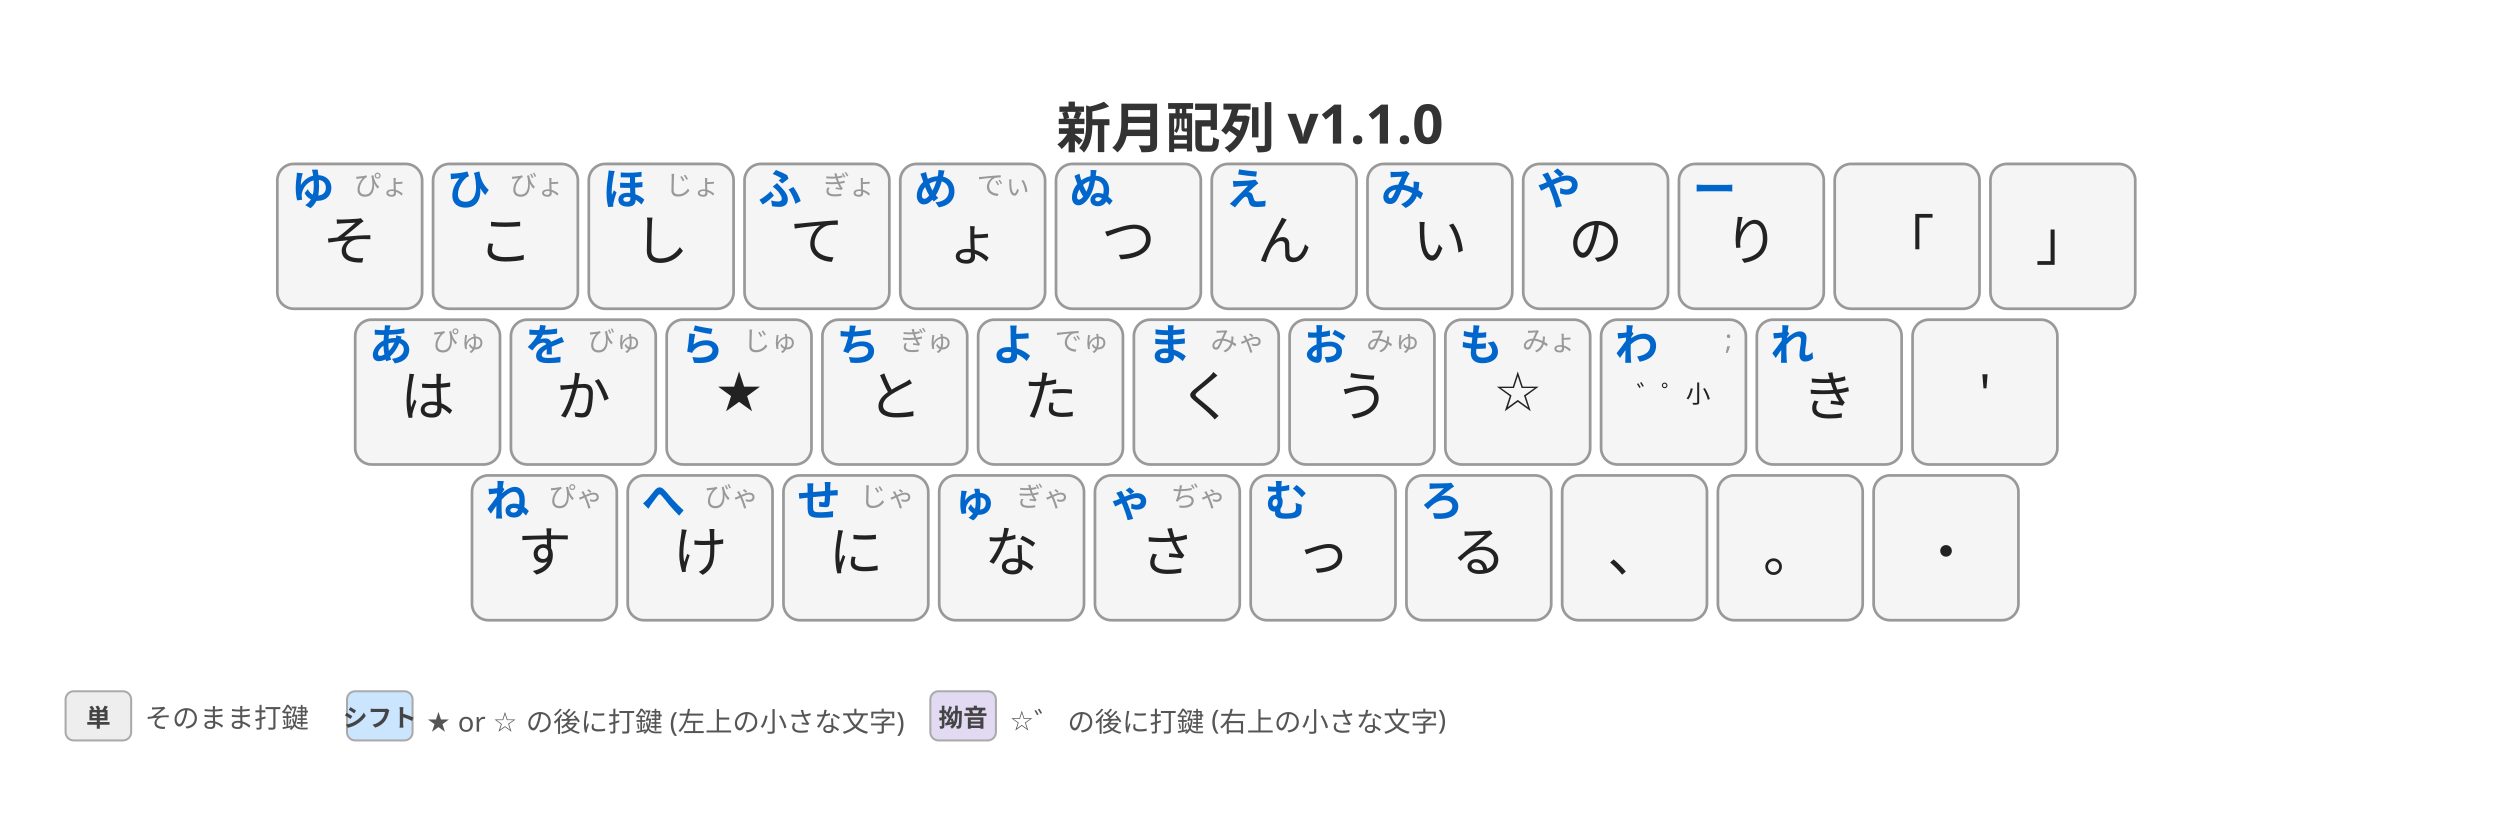
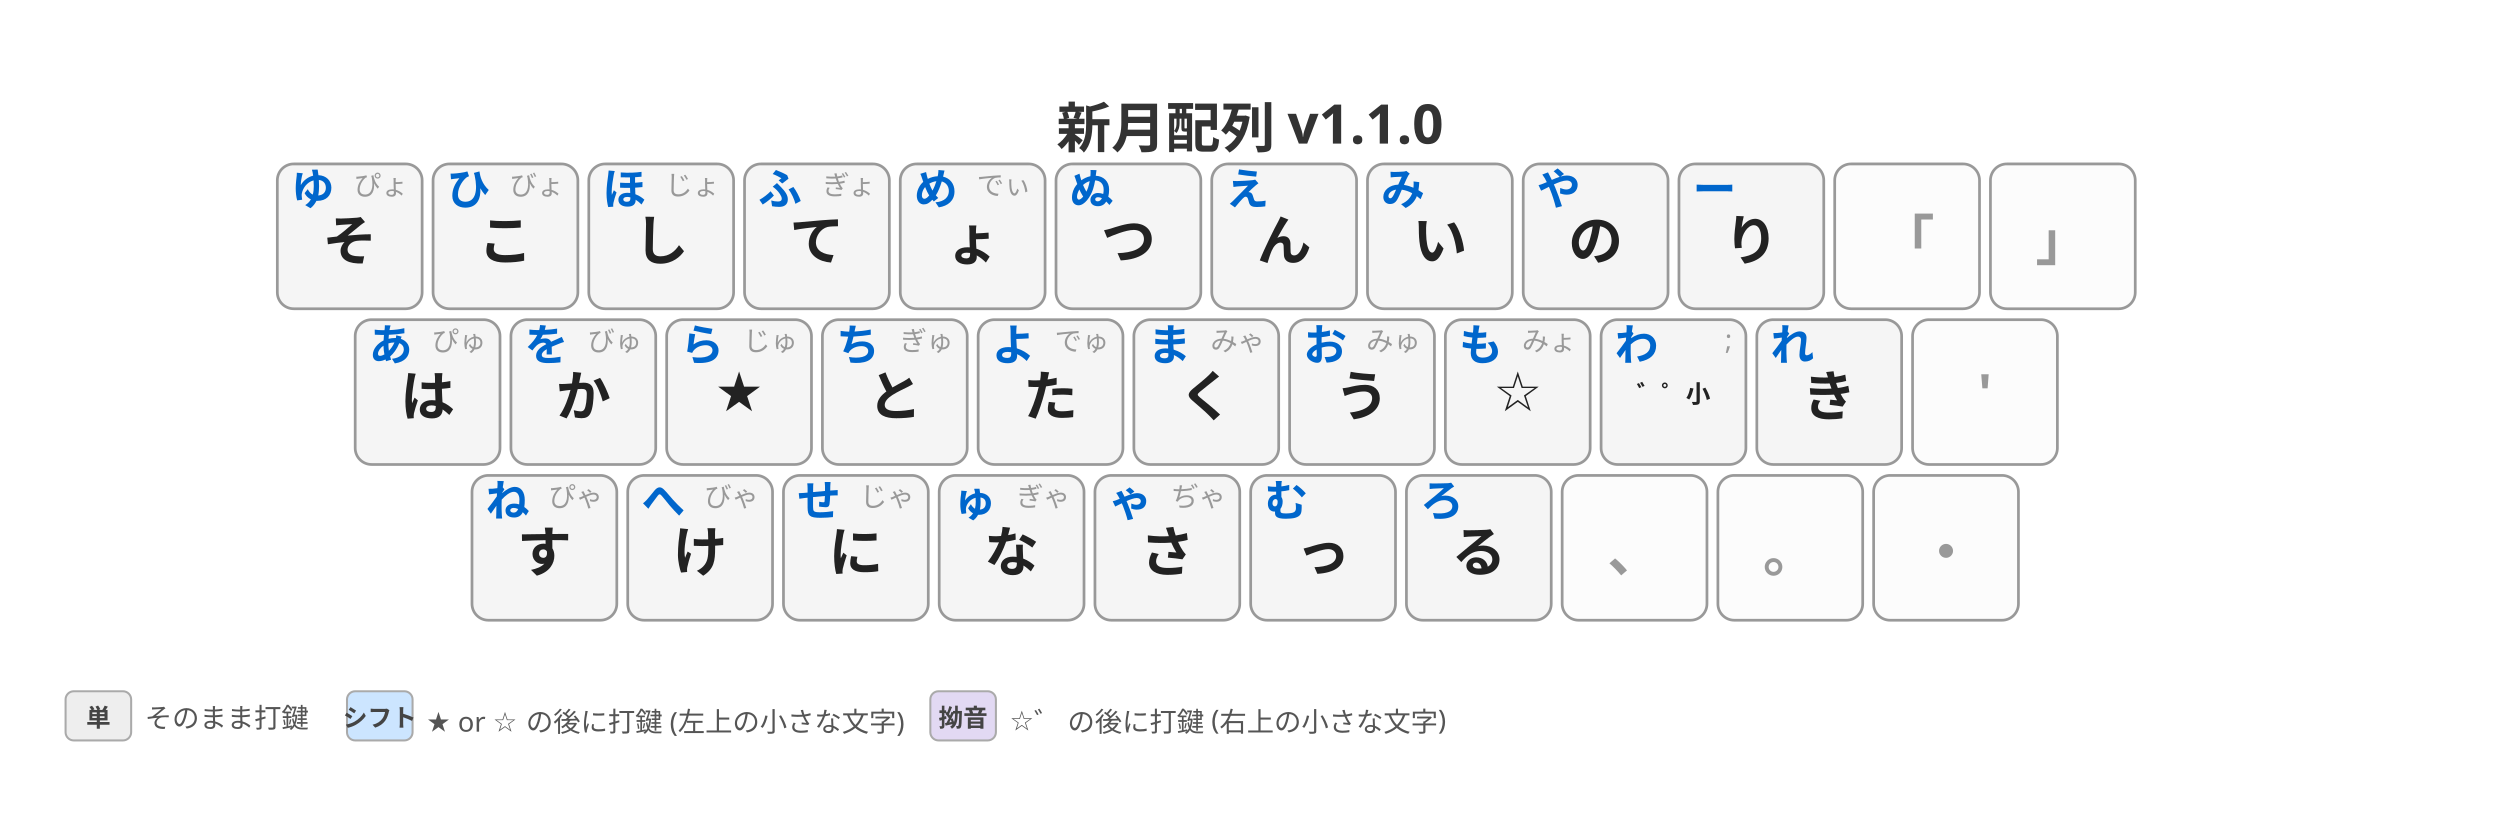
<svg xmlns="http://www.w3.org/2000/svg" width="915" height="307" style="background:#ffffff; font-family:sans-serif;">
  <text x="457.5" y="54" text-anchor="middle" font-family="sans-serif" font-size="20" font-weight="bold" fill="#333333">新月配列 v1.1.0</text>
  <rect x="101.5" y="60" width="53" height="53" rx="6" ry="6" fill="#f5f5f5" stroke="#999999" stroke-width="1" />
-   <text x="128.0" y="86.5" text-anchor="middle" dominant-baseline="central" font-family="sans-serif" font-size="20" fill="#222222">そ</text>
+   <text x="128.0" y="86.5" text-anchor="middle" dominant-baseline="central" font-family="sans-serif" font-size="20" font-weight="bold" fill="#222222">そ</text>
  <text x="106.5" y="68" text-anchor="start" dominant-baseline="central" font-family="sans-serif" font-size="16" font-weight="bold" fill="#0066cc">ゆ</text>
  <text x="149.5" y="67" text-anchor="end" dominant-baseline="central" font-family="sans-serif" font-size="10" fill="#999999">ぴょ</text>
  <rect x="158.5" y="60" width="53" height="53" rx="6" ry="6" fill="#f5f5f5" stroke="#999999" stroke-width="1" />
-   <text x="185.0" y="86.5" text-anchor="middle" dominant-baseline="central" font-family="sans-serif" font-size="20" fill="#222222">こ</text>
+   <text x="185.0" y="86.5" text-anchor="middle" dominant-baseline="central" font-family="sans-serif" font-size="20" font-weight="bold" fill="#222222">こ</text>
  <text x="163.5" y="68" text-anchor="start" dominant-baseline="central" font-family="sans-serif" font-size="16" font-weight="bold" fill="#0066cc">ひ</text>
  <text x="206.5" y="67" text-anchor="end" dominant-baseline="central" font-family="sans-serif" font-size="10" fill="#999999">びょ</text>
  <rect x="215.5" y="60" width="53" height="53" rx="6" ry="6" fill="#f5f5f5" stroke="#999999" stroke-width="1" />
-   <text x="242.0" y="86.5" text-anchor="middle" dominant-baseline="central" font-family="sans-serif" font-size="20" fill="#222222">し</text>
+   <text x="242.0" y="86.5" text-anchor="middle" dominant-baseline="central" font-family="sans-serif" font-size="20" font-weight="bold" fill="#222222">し</text>
  <text x="220.5" y="68" text-anchor="start" dominant-baseline="central" font-family="sans-serif" font-size="16" font-weight="bold" fill="#0066cc">ほ</text>
  <text x="263.5" y="67" text-anchor="end" dominant-baseline="central" font-family="sans-serif" font-size="10" fill="#999999">じょ</text>
  <rect x="272.5" y="60" width="53" height="53" rx="6" ry="6" fill="#f5f5f5" stroke="#999999" stroke-width="1" />
-   <text x="299.0" y="86.5" text-anchor="middle" dominant-baseline="central" font-family="sans-serif" font-size="20" fill="#222222">て</text>
+   <text x="299.0" y="86.5" text-anchor="middle" dominant-baseline="central" font-family="sans-serif" font-size="20" font-weight="bold" fill="#222222">て</text>
  <text x="277.5" y="68" text-anchor="start" dominant-baseline="central" font-family="sans-serif" font-size="16" font-weight="bold" fill="#0066cc">ふ</text>
  <text x="320.5" y="67" text-anchor="end" dominant-baseline="central" font-family="sans-serif" font-size="10" fill="#999999">ぎょ</text>
  <rect x="329.5" y="60" width="53" height="53" rx="6" ry="6" fill="#f5f5f5" stroke="#999999" stroke-width="1" />
-   <text x="356.0" y="86.5" text-anchor="middle" dominant-baseline="central" font-family="sans-serif" font-size="20" fill="#222222">ょ</text>
+   <text x="356.0" y="86.5" text-anchor="middle" dominant-baseline="central" font-family="sans-serif" font-size="20" font-weight="bold" fill="#222222">ょ</text>
  <text x="334.5" y="68" text-anchor="start" dominant-baseline="central" font-family="sans-serif" font-size="16" font-weight="bold" fill="#0066cc">め</text>
  <text x="377.5" y="67" text-anchor="end" dominant-baseline="central" font-family="sans-serif" font-size="10" fill="#999999">でぃ</text>
  <rect x="386.5" y="60" width="53" height="53" rx="6" ry="6" fill="#f5f5f5" stroke="#999999" stroke-width="1" />
-   <text x="413.0" y="86.5" text-anchor="middle" dominant-baseline="central" font-family="sans-serif" font-size="20" fill="#222222">つ</text>
+   <text x="413.0" y="86.5" text-anchor="middle" dominant-baseline="central" font-family="sans-serif" font-size="20" font-weight="bold" fill="#222222">つ</text>
  <text x="391.5" y="68" text-anchor="start" dominant-baseline="central" font-family="sans-serif" font-size="16" font-weight="bold" fill="#0066cc">ぬ</text>
  <rect x="443.5" y="60" width="53" height="53" rx="6" ry="6" fill="#f5f5f5" stroke="#999999" stroke-width="1" />
-   <text x="470.0" y="86.5" text-anchor="middle" dominant-baseline="central" font-family="sans-serif" font-size="20" fill="#222222">ん</text>
+   <text x="470.0" y="86.5" text-anchor="middle" dominant-baseline="central" font-family="sans-serif" font-size="20" font-weight="bold" fill="#222222">ん</text>
  <text x="448.5" y="68" text-anchor="start" dominant-baseline="central" font-family="sans-serif" font-size="16" font-weight="bold" fill="#0066cc">え</text>
  <rect x="500.5" y="60" width="53" height="53" rx="6" ry="6" fill="#f5f5f5" stroke="#999999" stroke-width="1" />
-   <text x="527.0" y="86.5" text-anchor="middle" dominant-baseline="central" font-family="sans-serif" font-size="20" fill="#222222">い</text>
+   <text x="527.0" y="86.5" text-anchor="middle" dominant-baseline="central" font-family="sans-serif" font-size="20" font-weight="bold" fill="#222222">い</text>
  <text x="505.5" y="68" text-anchor="start" dominant-baseline="central" font-family="sans-serif" font-size="16" font-weight="bold" fill="#0066cc">み</text>
  <rect x="557.5" y="60" width="53" height="53" rx="6" ry="6" fill="#f5f5f5" stroke="#999999" stroke-width="1" />
-   <text x="584.0" y="86.5" text-anchor="middle" dominant-baseline="central" font-family="sans-serif" font-size="20" fill="#222222">の</text>
+   <text x="584.0" y="86.5" text-anchor="middle" dominant-baseline="central" font-family="sans-serif" font-size="20" font-weight="bold" fill="#222222">の</text>
  <text x="562.5" y="68" text-anchor="start" dominant-baseline="central" font-family="sans-serif" font-size="16" font-weight="bold" fill="#0066cc">や</text>
  <rect x="614.5" y="60" width="53" height="53" rx="6" ry="6" fill="#f5f5f5" stroke="#999999" stroke-width="1" />
-   <text x="641.0" y="86.5" text-anchor="middle" dominant-baseline="central" font-family="sans-serif" font-size="20" fill="#222222">り</text>
+   <text x="641.0" y="86.5" text-anchor="middle" dominant-baseline="central" font-family="sans-serif" font-size="20" font-weight="bold" fill="#222222">り</text>
  <text x="619.5" y="68" text-anchor="start" dominant-baseline="central" font-family="sans-serif" font-size="16" font-weight="bold" fill="#0066cc">ー</text>
-   <rect x="671.5" y="60" width="53" height="53" rx="6" ry="6" fill="#f5f5f5" stroke="#999999" stroke-width="1" />
-   <text x="698.0" y="86.5" text-anchor="middle" dominant-baseline="central" font-family="sans-serif" font-size="20" fill="#222222">「</text>
-   <rect x="728.5" y="60" width="53" height="53" rx="6" ry="6" fill="#f5f5f5" stroke="#999999" stroke-width="1" />
-   <text x="755.0" y="86.5" text-anchor="middle" dominant-baseline="central" font-family="sans-serif" font-size="20" fill="#222222">」</text>
+   <rect x="671.5" y="60" width="53" height="53" rx="6" ry="6" fill="#f5f5f5" fill-opacity="0.35" stroke="#999999" stroke-width="1" />
+   <text x="698.0" y="86.5" text-anchor="middle" dominant-baseline="central" font-family="sans-serif" font-size="20" font-weight="bold" fill="#999999">「</text>
+   <rect x="728.5" y="60" width="53" height="53" rx="6" ry="6" fill="#f5f5f5" fill-opacity="0.35" stroke="#999999" stroke-width="1" />
+   <text x="755.0" y="86.5" text-anchor="middle" dominant-baseline="central" font-family="sans-serif" font-size="20" font-weight="bold" fill="#999999">」</text>
  <rect x="130.0" y="117" width="53" height="53" rx="6" ry="6" fill="#f5f5f5" stroke="#999999" stroke-width="1" />
-   <text x="156.5" y="143.5" text-anchor="middle" dominant-baseline="central" font-family="sans-serif" font-size="20" fill="#222222">は</text>
+   <text x="156.5" y="143.5" text-anchor="middle" dominant-baseline="central" font-family="sans-serif" font-size="20" font-weight="bold" fill="#222222">は</text>
  <text x="135.0" y="125" text-anchor="start" dominant-baseline="central" font-family="sans-serif" font-size="16" font-weight="bold" fill="#0066cc">あ</text>
  <text x="178.0" y="124" text-anchor="end" dominant-baseline="central" font-family="sans-serif" font-size="10" fill="#999999">ぴゅ</text>
  <rect x="187.0" y="117" width="53" height="53" rx="6" ry="6" fill="#f5f5f5" stroke="#999999" stroke-width="1" />
-   <text x="213.5" y="143.5" text-anchor="middle" dominant-baseline="central" font-family="sans-serif" font-size="20" fill="#222222">か</text>
+   <text x="213.5" y="143.5" text-anchor="middle" dominant-baseline="central" font-family="sans-serif" font-size="20" font-weight="bold" fill="#222222">か</text>
  <text x="192.0" y="125" text-anchor="start" dominant-baseline="central" font-family="sans-serif" font-size="16" font-weight="bold" fill="#0066cc">を</text>
  <text x="235.0" y="124" text-anchor="end" dominant-baseline="central" font-family="sans-serif" font-size="10" fill="#999999">びゅ</text>
  <rect x="244.0" y="117" width="53" height="53" rx="6" ry="6" fill="#f5f5f5" stroke="#999999" stroke-width="1" />
-   <text x="270.5" y="143.5" text-anchor="middle" dominant-baseline="central" font-family="sans-serif" font-size="20" fill="#222222">★</text>
+   <text x="270.5" y="143.5" text-anchor="middle" dominant-baseline="central" font-family="sans-serif" font-size="20" font-weight="bold" fill="#222222">★</text>
  <text x="249.0" y="125" text-anchor="start" dominant-baseline="central" font-family="sans-serif" font-size="16" font-weight="bold" fill="#0066cc">ら</text>
  <text x="292.0" y="124" text-anchor="end" dominant-baseline="central" font-family="sans-serif" font-size="10" fill="#999999">じゅ</text>
  <rect x="301.0" y="117" width="53" height="53" rx="6" ry="6" fill="#f5f5f5" stroke="#999999" stroke-width="1" />
-   <text x="327.5" y="143.5" text-anchor="middle" dominant-baseline="central" font-family="sans-serif" font-size="20" fill="#222222">と</text>
+   <text x="327.5" y="143.5" text-anchor="middle" dominant-baseline="central" font-family="sans-serif" font-size="20" font-weight="bold" fill="#222222">と</text>
  <text x="306.0" y="125" text-anchor="start" dominant-baseline="central" font-family="sans-serif" font-size="16" font-weight="bold" fill="#0066cc">ち</text>
  <text x="349.0" y="124" text-anchor="end" dominant-baseline="central" font-family="sans-serif" font-size="10" fill="#999999">ぎゅ</text>
  <rect x="358.0" y="117" width="53" height="53" rx="6" ry="6" fill="#f5f5f5" stroke="#999999" stroke-width="1" />
-   <text x="384.5" y="143.5" text-anchor="middle" dominant-baseline="central" font-family="sans-serif" font-size="20" fill="#222222">た</text>
+   <text x="384.5" y="143.5" text-anchor="middle" dominant-baseline="central" font-family="sans-serif" font-size="20" font-weight="bold" fill="#222222">た</text>
  <text x="363.0" y="125" text-anchor="start" dominant-baseline="central" font-family="sans-serif" font-size="16" font-weight="bold" fill="#0066cc">よ</text>
  <text x="406.0" y="124" text-anchor="end" dominant-baseline="central" font-family="sans-serif" font-size="10" fill="#999999">でゅ</text>
  <rect x="415.0" y="117" width="53" height="53" rx="6" ry="6" fill="#f5f5f5" stroke="#999999" stroke-width="1" />
-   <text x="441.5" y="143.5" text-anchor="middle" dominant-baseline="central" font-family="sans-serif" font-size="20" fill="#222222">く</text>
+   <text x="441.5" y="143.5" text-anchor="middle" dominant-baseline="central" font-family="sans-serif" font-size="20" font-weight="bold" fill="#222222">く</text>
  <text x="420.0" y="125" text-anchor="start" dominant-baseline="central" font-family="sans-serif" font-size="16" font-weight="bold" fill="#0066cc">ま</text>
  <text x="463.0" y="124" text-anchor="end" dominant-baseline="central" font-family="sans-serif" font-size="10" fill="#999999">みゃ</text>
  <rect x="472.0" y="117" width="53" height="53" rx="6" ry="6" fill="#f5f5f5" stroke="#999999" stroke-width="1" />
-   <text x="498.5" y="143.5" text-anchor="middle" dominant-baseline="central" font-family="sans-serif" font-size="20" fill="#222222">う</text>
+   <text x="498.5" y="143.5" text-anchor="middle" dominant-baseline="central" font-family="sans-serif" font-size="20" font-weight="bold" fill="#222222">う</text>
  <text x="477.0" y="125" text-anchor="start" dominant-baseline="central" font-family="sans-serif" font-size="16" font-weight="bold" fill="#0066cc">お</text>
  <text x="520.0" y="124" text-anchor="end" dominant-baseline="central" font-family="sans-serif" font-size="10" fill="#999999">みゅ</text>
  <rect x="529.0" y="117" width="53" height="53" rx="6" ry="6" fill="#f5f5f5" stroke="#999999" stroke-width="1" />
-   <text x="555.5" y="143.5" text-anchor="middle" dominant-baseline="central" font-family="sans-serif" font-size="20" fill="#222222">☆</text>
+   <text x="555.5" y="143.5" text-anchor="middle" dominant-baseline="central" font-family="sans-serif" font-size="20" font-weight="bold" fill="#222222">☆</text>
  <text x="534.0" y="125" text-anchor="start" dominant-baseline="central" font-family="sans-serif" font-size="16" font-weight="bold" fill="#0066cc">も</text>
  <text x="577.0" y="124" text-anchor="end" dominant-baseline="central" font-family="sans-serif" font-size="10" fill="#999999">みょ</text>
  <rect x="586.0" y="117" width="53" height="53" rx="6" ry="6" fill="#f5f5f5" stroke="#999999" stroke-width="1" />
-   <text x="612.5" y="143.5" text-anchor="middle" dominant-baseline="central" font-family="sans-serif" font-size="9" fill="#222222">゛゜小</text>
+   <text x="612.5" y="143.5" text-anchor="middle" dominant-baseline="central" font-family="sans-serif" font-size="9" font-weight="bold" fill="#222222">゛゜小</text>
  <text x="591.0" y="125" text-anchor="start" dominant-baseline="central" font-family="sans-serif" font-size="16" font-weight="bold" fill="#0066cc">わ</text>
  <text x="634.0" y="124" text-anchor="end" dominant-baseline="central" font-family="sans-serif" font-size="10" fill="#999999">;</text>
  <rect x="643.0" y="117" width="53" height="53" rx="6" ry="6" fill="#f5f5f5" stroke="#999999" stroke-width="1" />
-   <text x="669.5" y="143.5" text-anchor="middle" dominant-baseline="central" font-family="sans-serif" font-size="20" fill="#222222">き</text>
+   <text x="669.5" y="143.5" text-anchor="middle" dominant-baseline="central" font-family="sans-serif" font-size="20" font-weight="bold" fill="#222222">き</text>
  <text x="648.0" y="125" text-anchor="start" dominant-baseline="central" font-family="sans-serif" font-size="16" font-weight="bold" fill="#0066cc">れ</text>
-   <rect x="700.0" y="117" width="53" height="53" rx="6" ry="6" fill="#f5f5f5" stroke="#999999" stroke-width="1" />
-   <text x="726.5" y="143.5" text-anchor="middle" dominant-baseline="central" font-family="sans-serif" font-size="20" fill="#222222">'</text>
+   <rect x="700.0" y="117" width="53" height="53" rx="6" ry="6" fill="#f5f5f5" fill-opacity="0.35" stroke="#999999" stroke-width="1" />
+   <text x="726.5" y="143.5" text-anchor="middle" dominant-baseline="central" font-family="sans-serif" font-size="20" font-weight="bold" fill="#999999">'</text>
  <rect x="172.75" y="174" width="53" height="53" rx="6" ry="6" fill="#f5f5f5" stroke="#999999" stroke-width="1" />
-   <text x="199.25" y="200.5" text-anchor="middle" dominant-baseline="central" font-family="sans-serif" font-size="20" fill="#222222">す</text>
+   <text x="199.25" y="200.5" text-anchor="middle" dominant-baseline="central" font-family="sans-serif" font-size="20" font-weight="bold" fill="#222222">す</text>
  <text x="177.75" y="182" text-anchor="start" dominant-baseline="central" font-family="sans-serif" font-size="16" font-weight="bold" fill="#0066cc">ね</text>
  <text x="220.75" y="181" text-anchor="end" dominant-baseline="central" font-family="sans-serif" font-size="10" fill="#999999">ぴゃ</text>
  <rect x="229.75" y="174" width="53" height="53" rx="6" ry="6" fill="#f5f5f5" stroke="#999999" stroke-width="1" />
-   <text x="256.25" y="200.5" text-anchor="middle" dominant-baseline="central" font-family="sans-serif" font-size="20" fill="#222222">け</text>
+   <text x="256.25" y="200.5" text-anchor="middle" dominant-baseline="central" font-family="sans-serif" font-size="20" font-weight="bold" fill="#222222">け</text>
  <text x="234.75" y="182" text-anchor="start" dominant-baseline="central" font-family="sans-serif" font-size="16" font-weight="bold" fill="#0066cc">へ</text>
  <text x="277.75" y="181" text-anchor="end" dominant-baseline="central" font-family="sans-serif" font-size="10" fill="#999999">びゃ</text>
  <rect x="286.75" y="174" width="53" height="53" rx="6" ry="6" fill="#f5f5f5" stroke="#999999" stroke-width="1" />
-   <text x="313.25" y="200.5" text-anchor="middle" dominant-baseline="central" font-family="sans-serif" font-size="20" fill="#222222">に</text>
+   <text x="313.25" y="200.5" text-anchor="middle" dominant-baseline="central" font-family="sans-serif" font-size="20" font-weight="bold" fill="#222222">に</text>
  <text x="291.75" y="182" text-anchor="start" dominant-baseline="central" font-family="sans-serif" font-size="16" font-weight="bold" fill="#0066cc">せ</text>
  <text x="334.75" y="181" text-anchor="end" dominant-baseline="central" font-family="sans-serif" font-size="10" fill="#999999">じゃ</text>
  <rect x="343.75" y="174" width="53" height="53" rx="6" ry="6" fill="#f5f5f5" stroke="#999999" stroke-width="1" />
-   <text x="370.25" y="200.5" text-anchor="middle" dominant-baseline="central" font-family="sans-serif" font-size="20" fill="#222222">な</text>
+   <text x="370.25" y="200.5" text-anchor="middle" dominant-baseline="central" font-family="sans-serif" font-size="20" font-weight="bold" fill="#222222">な</text>
  <text x="348.75" y="182" text-anchor="start" dominant-baseline="central" font-family="sans-serif" font-size="16" font-weight="bold" fill="#0066cc">ゅ</text>
  <text x="391.75" y="181" text-anchor="end" dominant-baseline="central" font-family="sans-serif" font-size="10" fill="#999999">ぎゃ</text>
  <rect x="400.75" y="174" width="53" height="53" rx="6" ry="6" fill="#f5f5f5" stroke="#999999" stroke-width="1" />
-   <text x="427.25" y="200.5" text-anchor="middle" dominant-baseline="central" font-family="sans-serif" font-size="20" fill="#222222">さ</text>
+   <text x="427.25" y="200.5" text-anchor="middle" dominant-baseline="central" font-family="sans-serif" font-size="20" font-weight="bold" fill="#222222">さ</text>
  <text x="405.75" y="182" text-anchor="start" dominant-baseline="central" font-family="sans-serif" font-size="16" font-weight="bold" fill="#0066cc">ゃ</text>
  <text x="448.75" y="181" text-anchor="end" dominant-baseline="central" font-family="sans-serif" font-size="10" fill="#999999">ぢゃ</text>
  <rect x="457.75" y="174" width="53" height="53" rx="6" ry="6" fill="#f5f5f5" stroke="#999999" stroke-width="1" />
-   <text x="484.25" y="200.5" text-anchor="middle" dominant-baseline="central" font-family="sans-serif" font-size="20" fill="#222222">っ</text>
+   <text x="484.25" y="200.5" text-anchor="middle" dominant-baseline="central" font-family="sans-serif" font-size="20" font-weight="bold" fill="#222222">っ</text>
  <text x="462.75" y="182" text-anchor="start" dominant-baseline="central" font-family="sans-serif" font-size="16" font-weight="bold" fill="#0066cc">む</text>
  <rect x="514.75" y="174" width="53" height="53" rx="6" ry="6" fill="#f5f5f5" stroke="#999999" stroke-width="1" />
-   <text x="541.25" y="200.5" text-anchor="middle" dominant-baseline="central" font-family="sans-serif" font-size="20" fill="#222222">る</text>
+   <text x="541.25" y="200.5" text-anchor="middle" dominant-baseline="central" font-family="sans-serif" font-size="20" font-weight="bold" fill="#222222">る</text>
  <text x="519.75" y="182" text-anchor="start" dominant-baseline="central" font-family="sans-serif" font-size="16" font-weight="bold" fill="#0066cc">ろ</text>
-   <rect x="571.75" y="174" width="53" height="53" rx="6" ry="6" fill="#f5f5f5" stroke="#999999" stroke-width="1" />
-   <text x="598.25" y="200.5" text-anchor="middle" dominant-baseline="central" font-family="sans-serif" font-size="20" fill="#222222">、</text>
-   <rect x="628.75" y="174" width="53" height="53" rx="6" ry="6" fill="#f5f5f5" stroke="#999999" stroke-width="1" />
-   <text x="655.25" y="200.5" text-anchor="middle" dominant-baseline="central" font-family="sans-serif" font-size="20" fill="#222222">。</text>
-   <rect x="685.75" y="174" width="53" height="53" rx="6" ry="6" fill="#f5f5f5" stroke="#999999" stroke-width="1" />
-   <text x="712.25" y="200.5" text-anchor="middle" dominant-baseline="central" font-family="sans-serif" font-size="20" fill="#222222">・</text>
+   <rect x="571.75" y="174" width="53" height="53" rx="6" ry="6" fill="#f5f5f5" fill-opacity="0.35" stroke="#999999" stroke-width="1" />
+   <text x="598.25" y="200.5" text-anchor="middle" dominant-baseline="central" font-family="sans-serif" font-size="20" font-weight="bold" fill="#999999">、</text>
+   <rect x="628.75" y="174" width="53" height="53" rx="6" ry="6" fill="#f5f5f5" fill-opacity="0.35" stroke="#999999" stroke-width="1" />
+   <text x="655.25" y="200.5" text-anchor="middle" dominant-baseline="central" font-family="sans-serif" font-size="20" font-weight="bold" fill="#999999">。</text>
+   <rect x="685.75" y="174" width="53" height="53" rx="6" ry="6" fill="#f5f5f5" fill-opacity="0.35" stroke="#999999" stroke-width="1" />
+   <text x="712.25" y="200.5" text-anchor="middle" dominant-baseline="central" font-family="sans-serif" font-size="20" font-weight="bold" fill="#999999">・</text>
  <rect x="24" y="253" width="24" height="18" rx="3" ry="3" fill="#eeeeee" stroke="#aaaaaa" stroke-width="0.75" />
  <text x="36.0" y="262.0" text-anchor="middle" dominant-baseline="central" font-family="sans-serif" font-size="9" font-weight="bold" fill="#444444">単</text>
  <text x="53" y="262.0" text-anchor="start" dominant-baseline="central" font-family="sans-serif" font-size="10" fill="#555555">そのまま打鍵</text>
  <rect x="127.0" y="253" width="24" height="18" rx="3" ry="3" fill="#cce5ff" stroke="#aaaaaa" stroke-width="0.75" />
  <text x="139.0" y="262.0" text-anchor="middle" dominant-baseline="central" font-family="sans-serif" font-size="9" font-weight="bold" fill="#444444">シフト</text>
  <text x="156.0" y="262.0" text-anchor="start" dominant-baseline="central" font-family="sans-serif" font-size="10" fill="#555555">★ or ☆ の後に打鍵 (左上の小さな文字)</text>
  <rect x="340.5" y="253" width="24" height="18" rx="3" ry="3" fill="#e2d9f3" stroke="#aaaaaa" stroke-width="0.75" />
  <text x="352.5" y="262.0" text-anchor="middle" dominant-baseline="central" font-family="sans-serif" font-size="9" font-weight="bold" fill="#444444">拗音</text>
  <text x="369.5" y="262.0" text-anchor="start" dominant-baseline="central" font-family="sans-serif" font-size="10" fill="#555555">☆゛ の後に打鍵 (右上の小さな文字)</text>
</svg>
